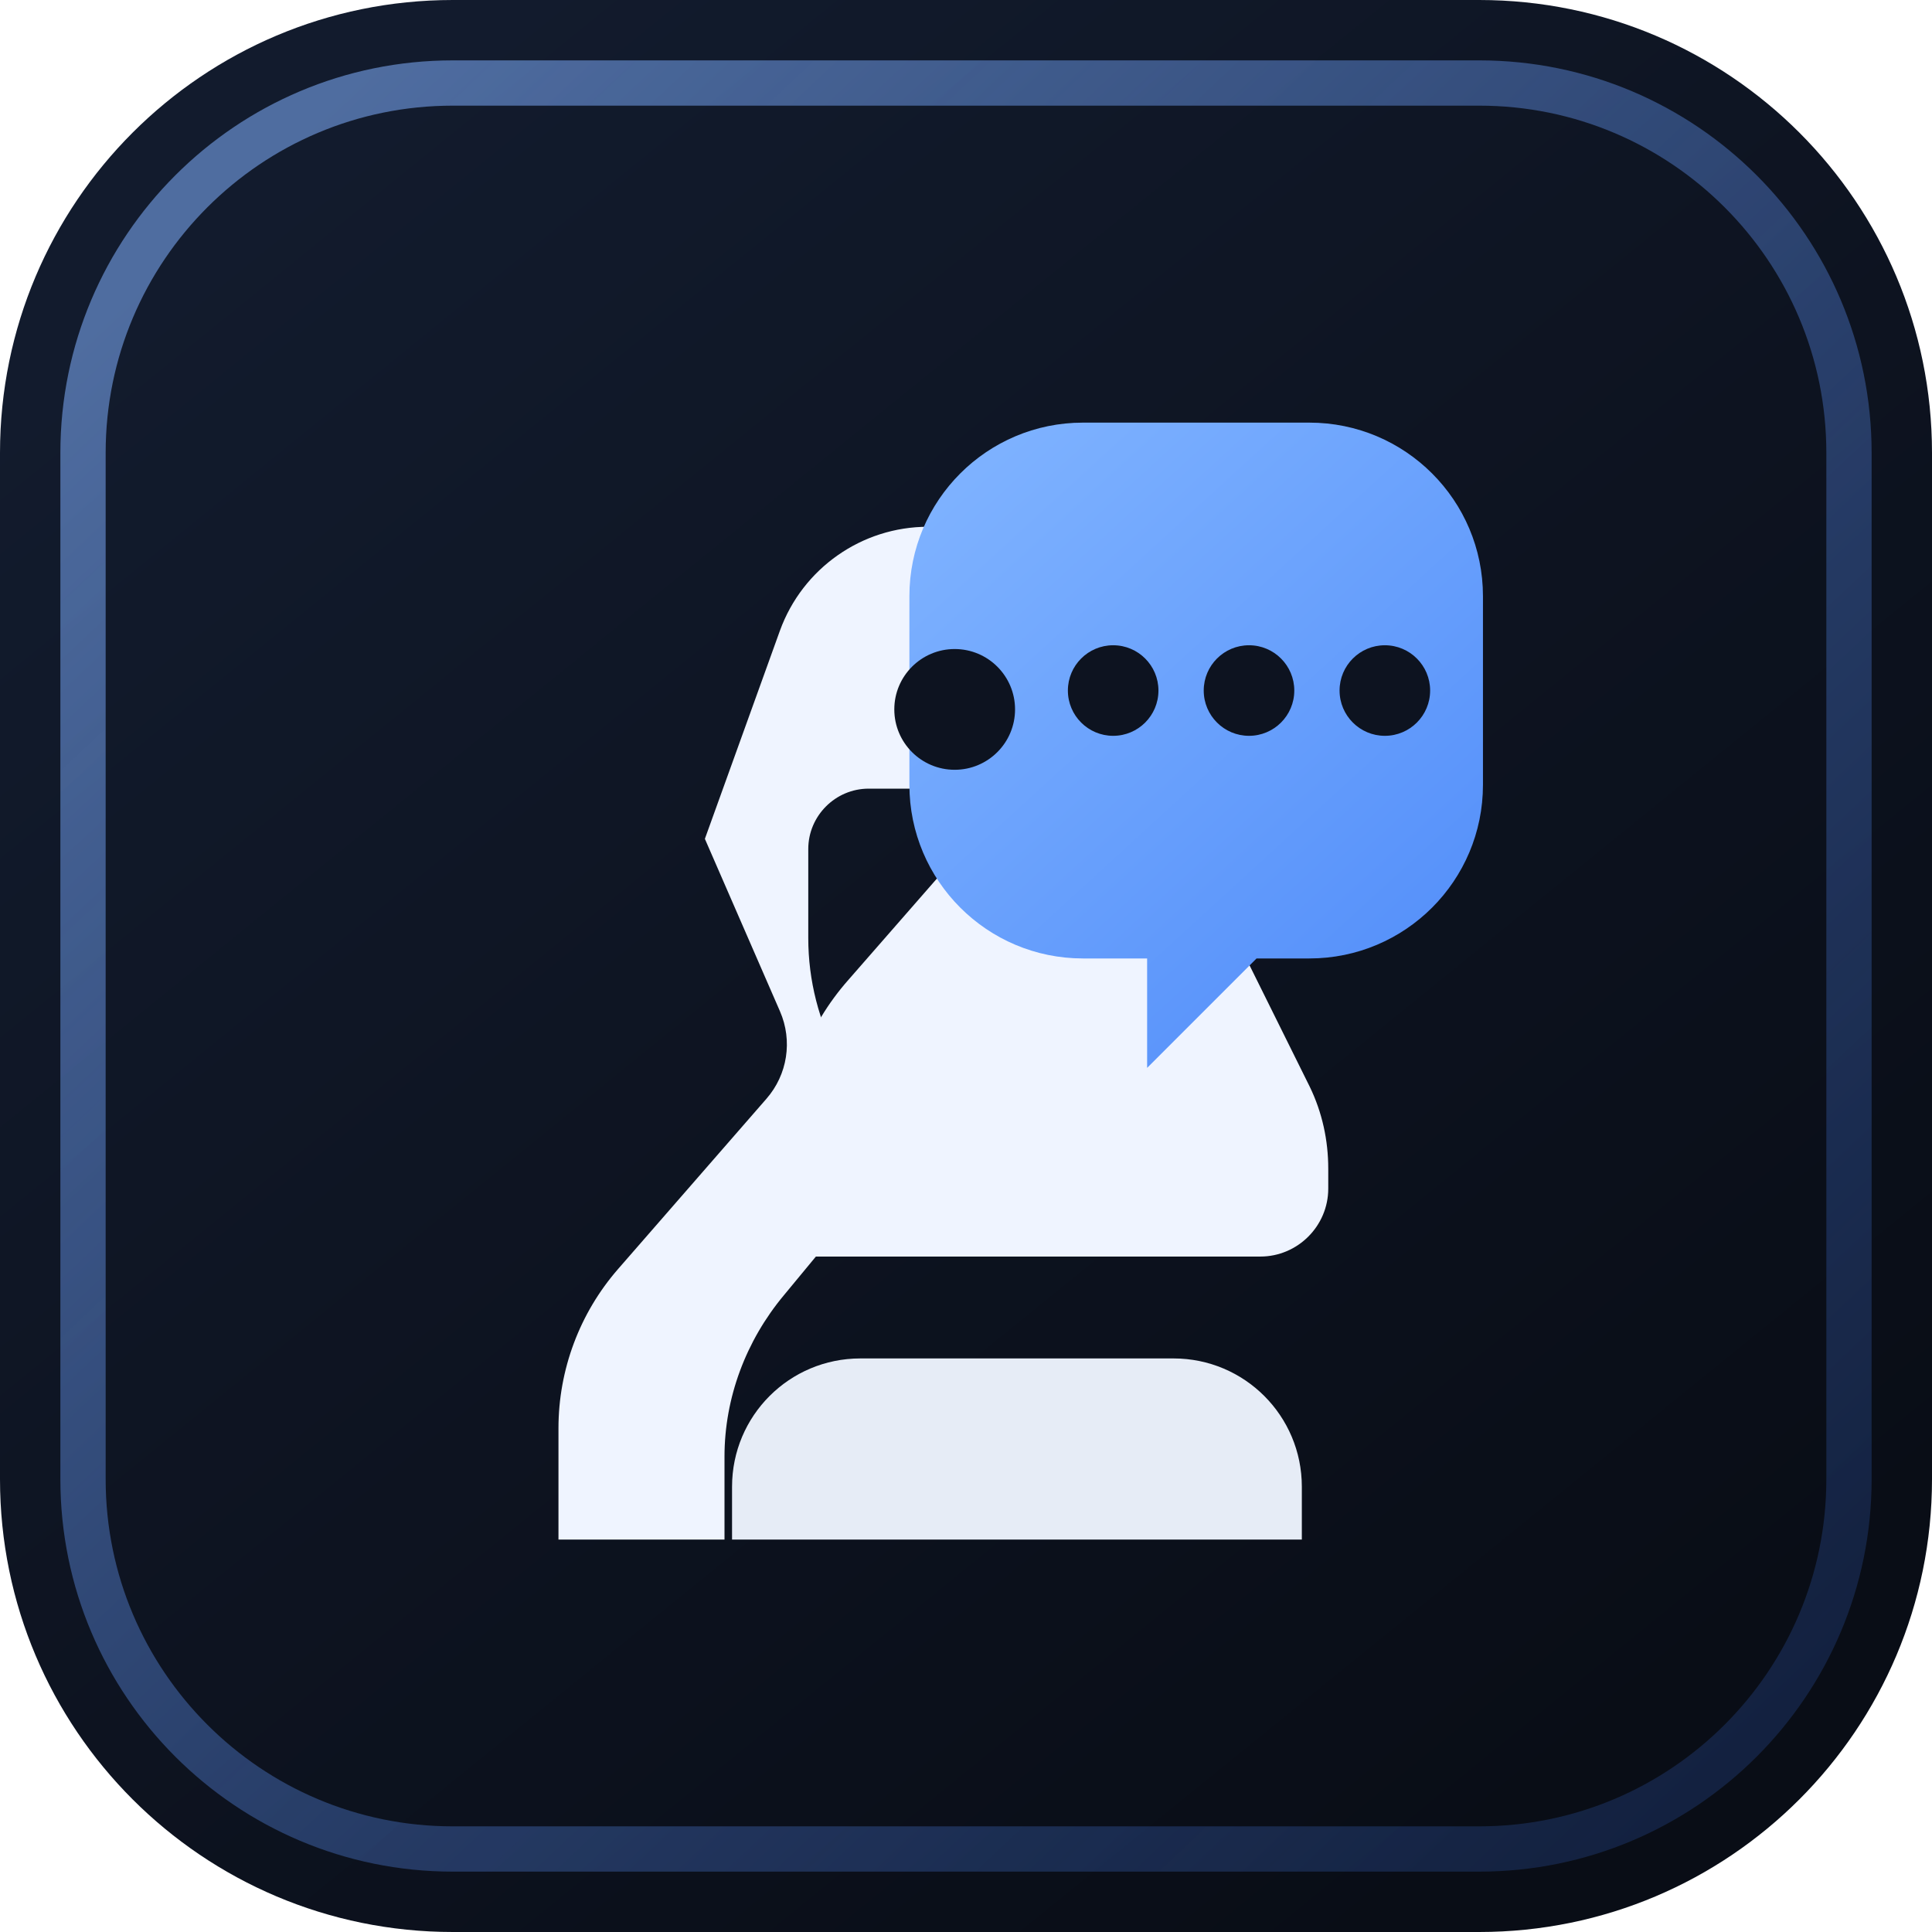
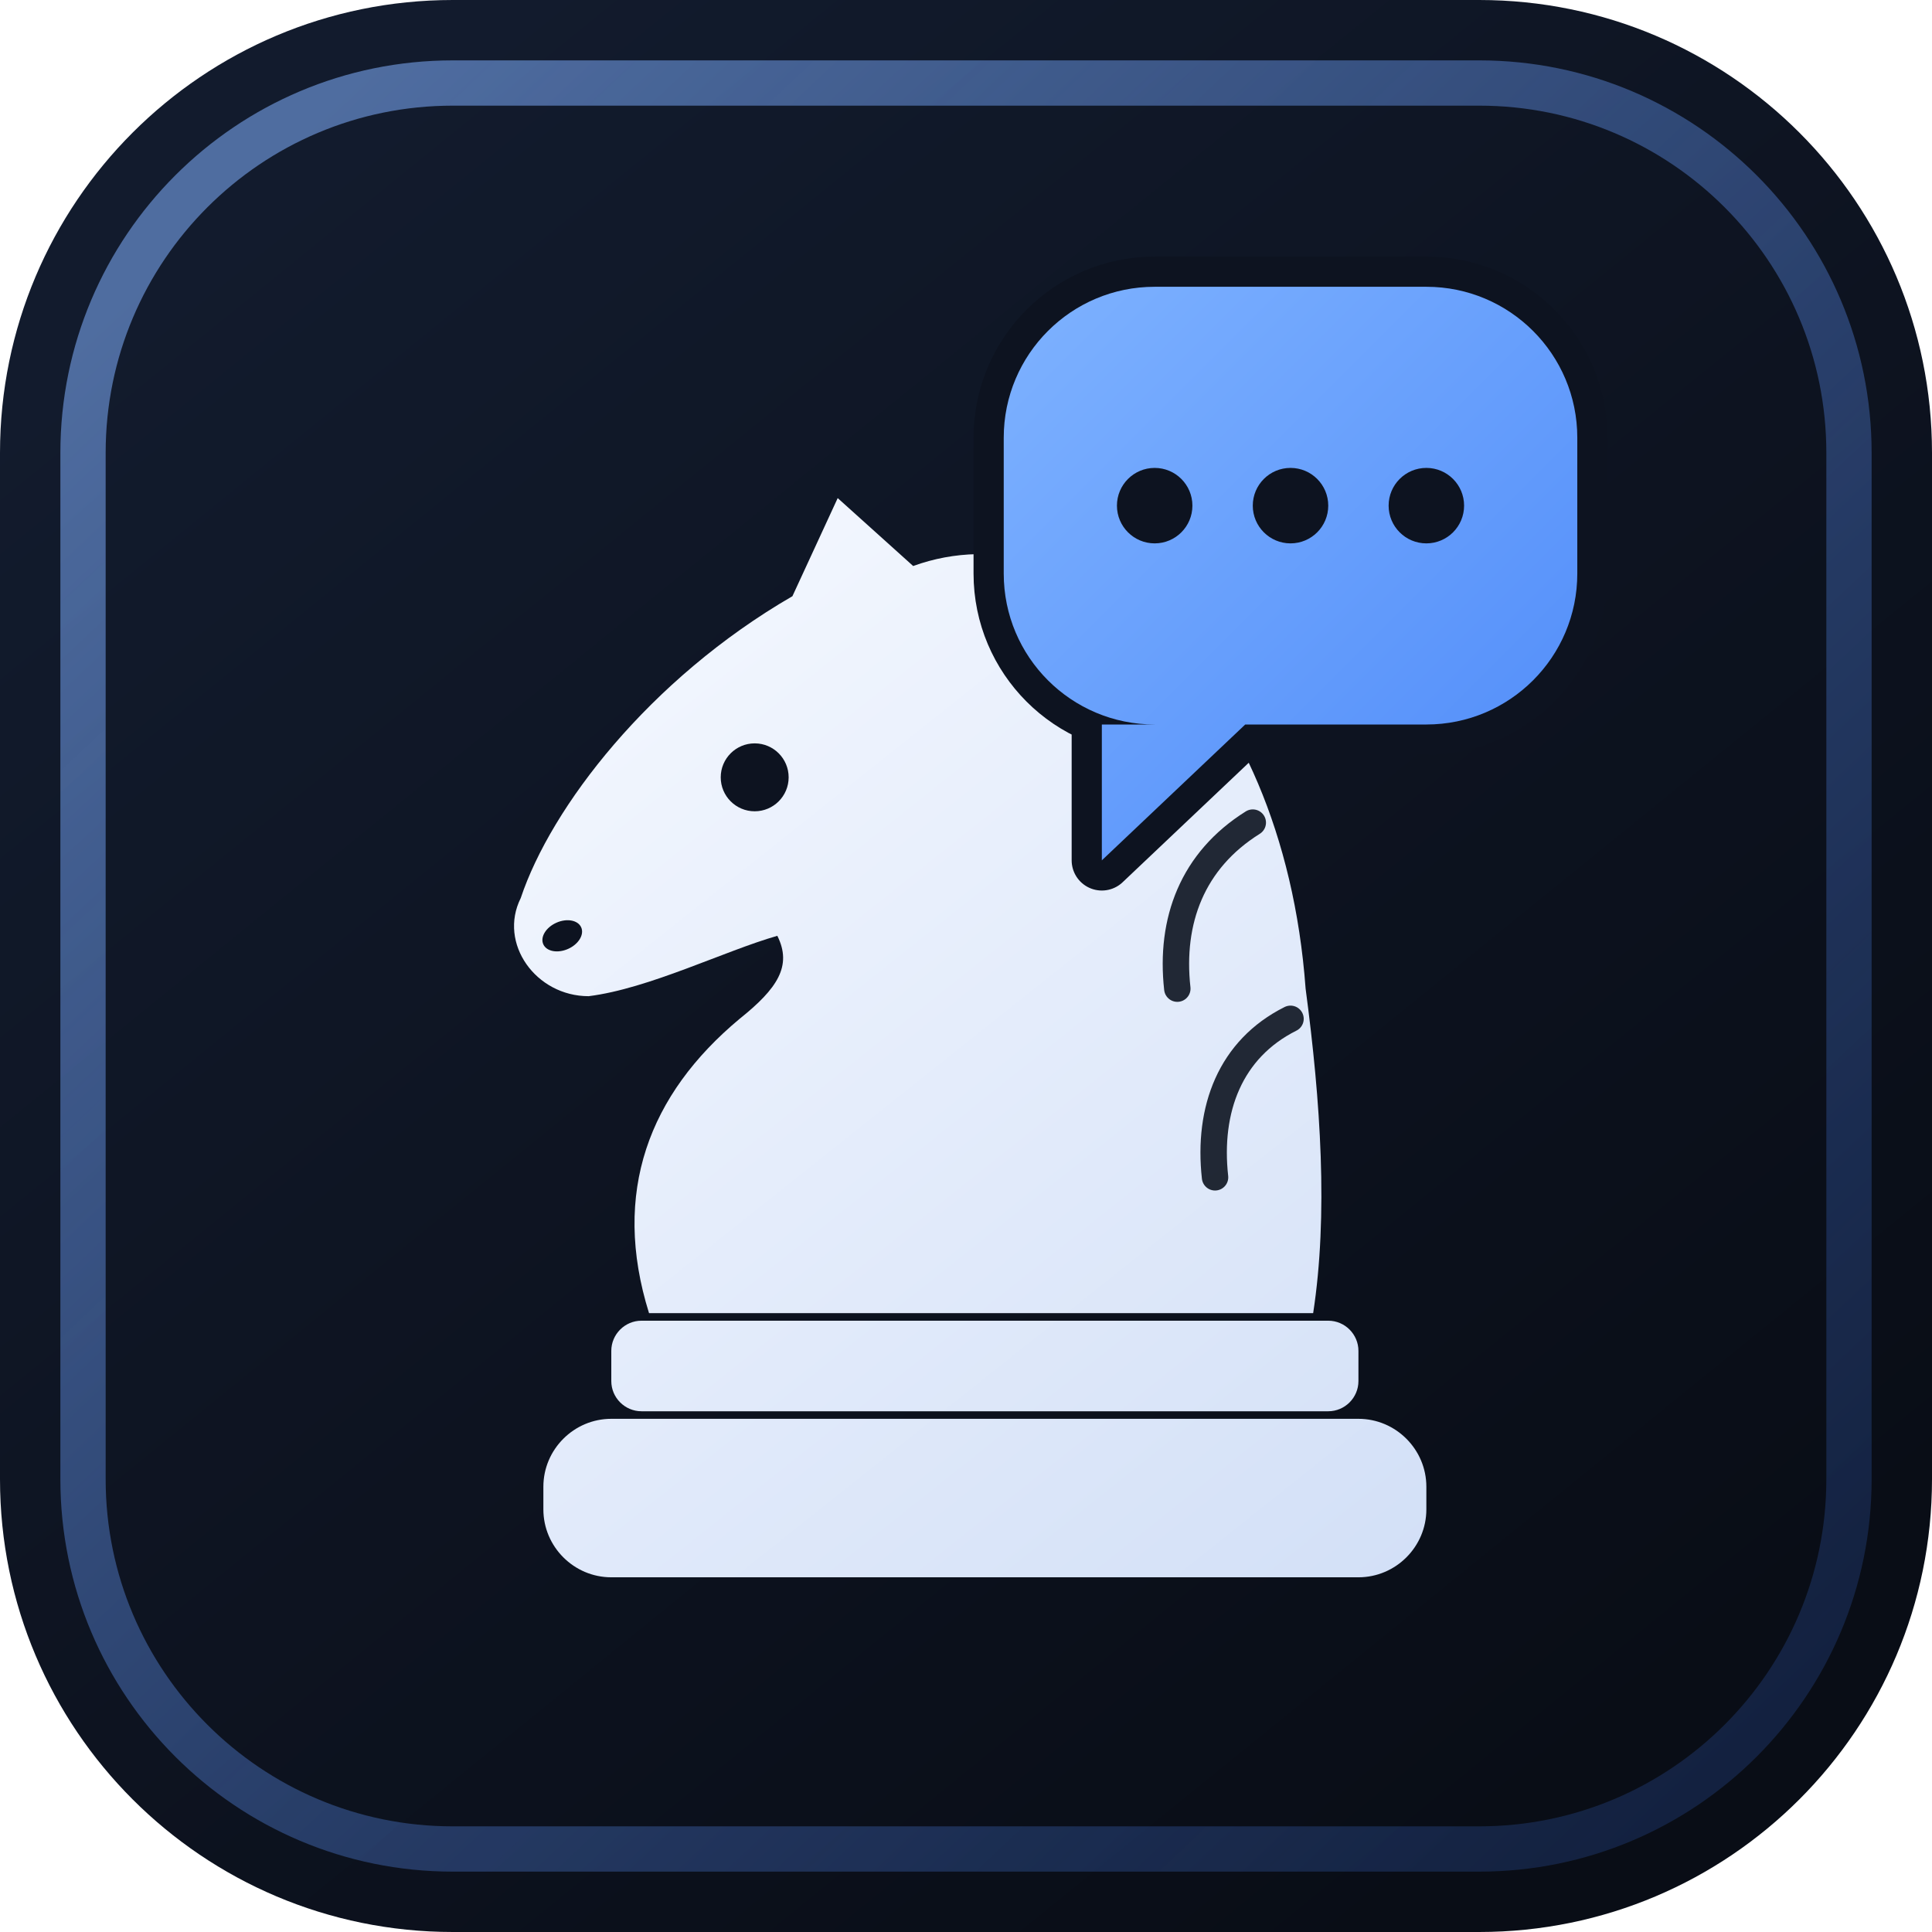
<svg xmlns="http://www.w3.org/2000/svg" width="512" height="512" viewBox="0 0 512 512" fill="none">
  <rect width="512" height="512" rx="120" fill="url(#bg)" />
  <rect x="22" y="22" width="468" height="468" rx="98" stroke="url(#frame)" stroke-width="12" />
-   <path d="M194 394C194 375.2 209.2 360 228 360H311C329.8 360 345 375.2 345 394V408H194V394Z" fill="#EFF4FF" fill-opacity="0.96" />
-   <path d="M334 333H208V304C208 287.7 214 271.9 224.9 259.6L260.9 218.4C270.9 206.9 276.4 192.1 276.4 176.9V155.3C276.4 144.6 285 136 295.7 136H327.4C341.8 136 350.9 151.2 344.1 163.8L323.8 201.2C317.4 213.1 317.1 227.4 323.1 239.6L347.1 288C350.4 294.8 352 302.2 352 309.7V315C352 324.9 343.9 333 334 333Z" fill="#EFF4FF" />
-   <path d="M226.8 320.2L207.7 343.3C197.7 355.3 192 370.4 192 386V408H148V378.5C148 363 153.6 348 163.8 336.3L203.1 291.2C208.7 284.8 210.1 275.8 206.7 268L186.8 222.3L206.7 167.1C212.7 150.6 228.4 139.6 245.9 139.6H281.3C295.7 139.6 304.8 154.8 298 167.4L283.4 194.2C278.5 203.3 269 209 258.6 209H230.2C221.4 209 214.2 216.2 214.2 225V248.6C214.2 259.8 217 270.8 222.4 280.7L234 301.8C237.7 308.5 234.9 316.9 227.9 319.7L226.8 320.2Z" fill="#EFF4FF" />
-   <path d="M347 112C372.4 112 393 132.6 393 158V208C393 233.4 372.4 254 347 254H333L304 283V254H287C261.6 254 241 233.4 241 208V158C241 132.6 261.6 112 287 112H347Z" fill="url(#bubble)" />
-   <circle cx="295" cy="183" r="12" fill="#0D1320" />
-   <circle cx="331" cy="183" r="12" fill="#0D1320" />
-   <circle cx="367" cy="183" r="12" fill="#0D1320" />
-   <circle cx="253" cy="188" r="16" fill="#0D1320" />
+   <g transform="translate(-4 12)">
+     <path d="M176 336C166 304 176 278 200 258C210 250 214 244 210 236C196 240 176 250 160 252C146 252 136 238 142 226C150 202 176 168 214 146L226 120L246 138C290 122 344 168 350 250C354 280 356 310 352 336Z" fill="url(#piece)" />
+     <path d="M166 346C166 341.6 169.6 338 174 338H356C360.4 338 364 341.6 364 346V354C364 358.4 360.4 362 356 362H174C169.6 362 166 358.4 166 354V346Z" fill="url(#piece)" />
+     <path d="M148 382C148 372.1 156.1 364 166 364H364C373.9 364 382 372.1 382 382V388C382 397.9 373.9 406 364 406H166C156.1 406 148 397.9 148 388V382Z" fill="url(#piece)" />
+     <circle cx="204" cy="194" r="9" fill="#0D1320" />
+     <ellipse cx="153" cy="236" rx="5.5" ry="3.8" transform="rotate(-24 153 236)" fill="#0D1320" />
+     <g stroke="#0D1320" stroke-opacity="0.9" stroke-width="7" stroke-linecap="round">
+       <path d="M336 206C320 216 314 232 316 250" />
+       <path d="M346 258C330 266 324 282 326 300" />
+     </g>
+   </g>
+   <path d="M306 76H378C400.1 76 418 93.9 418 116V152C418 174.1 400.1 192 378 192H330L292 228V192H306C283.9 192 266 174.1 266 152V116C266 93.9 283.9 76 306 76Z" fill="#0D1320" stroke="#0D1320" stroke-width="16" stroke-linejoin="round" />
+   <path d="M306 76H378C400.1 76 418 93.9 418 116V152C418 174.1 400.1 192 378 192H330L292 228V192H306C283.9 192 266 174.1 266 152V116C266 93.9 283.9 76 306 76Z" fill="url(#bubble)" />
+   <circle cx="306" cy="134" r="10" fill="#0D1320" />
+   <circle cx="342" cy="134" r="10" fill="#0D1320" />
+   <circle cx="378" cy="134" r="10" fill="#0D1320" />
  <defs>
    <linearGradient id="bg" x1="80" y1="44" x2="424" y2="468" gradientUnits="userSpaceOnUse">
      <stop stop-color="#121B2D" />
      <stop offset="0.54" stop-color="#0D1320" />
      <stop offset="1" stop-color="#090D16" />
    </linearGradient>
    <linearGradient id="frame" x1="58" y1="52" x2="452" y2="470" gradientUnits="userSpaceOnUse">
      <stop stop-color="#82B1FF" stop-opacity="0.55" />
      <stop offset="1" stop-color="#3D74E7" stop-opacity="0.2" />
    </linearGradient>
-     <linearGradient id="bubble" x1="257" y1="120" x2="399" y2="275" gradientUnits="userSpaceOnUse">
+     <linearGradient id="piece" x1="150" y1="120" x2="376" y2="404" gradientUnits="userSpaceOnUse">
+       <stop stop-color="#F6F9FF" />
+       <stop offset="1" stop-color="#D3E0F7" />
+     </linearGradient>
+     <linearGradient id="bubble" x1="266" y1="76" x2="418" y2="228" gradientUnits="userSpaceOnUse">
      <stop stop-color="#7EB2FF" />
      <stop offset="1" stop-color="#4F8BF9" />
    </linearGradient>
  </defs>
</svg>
